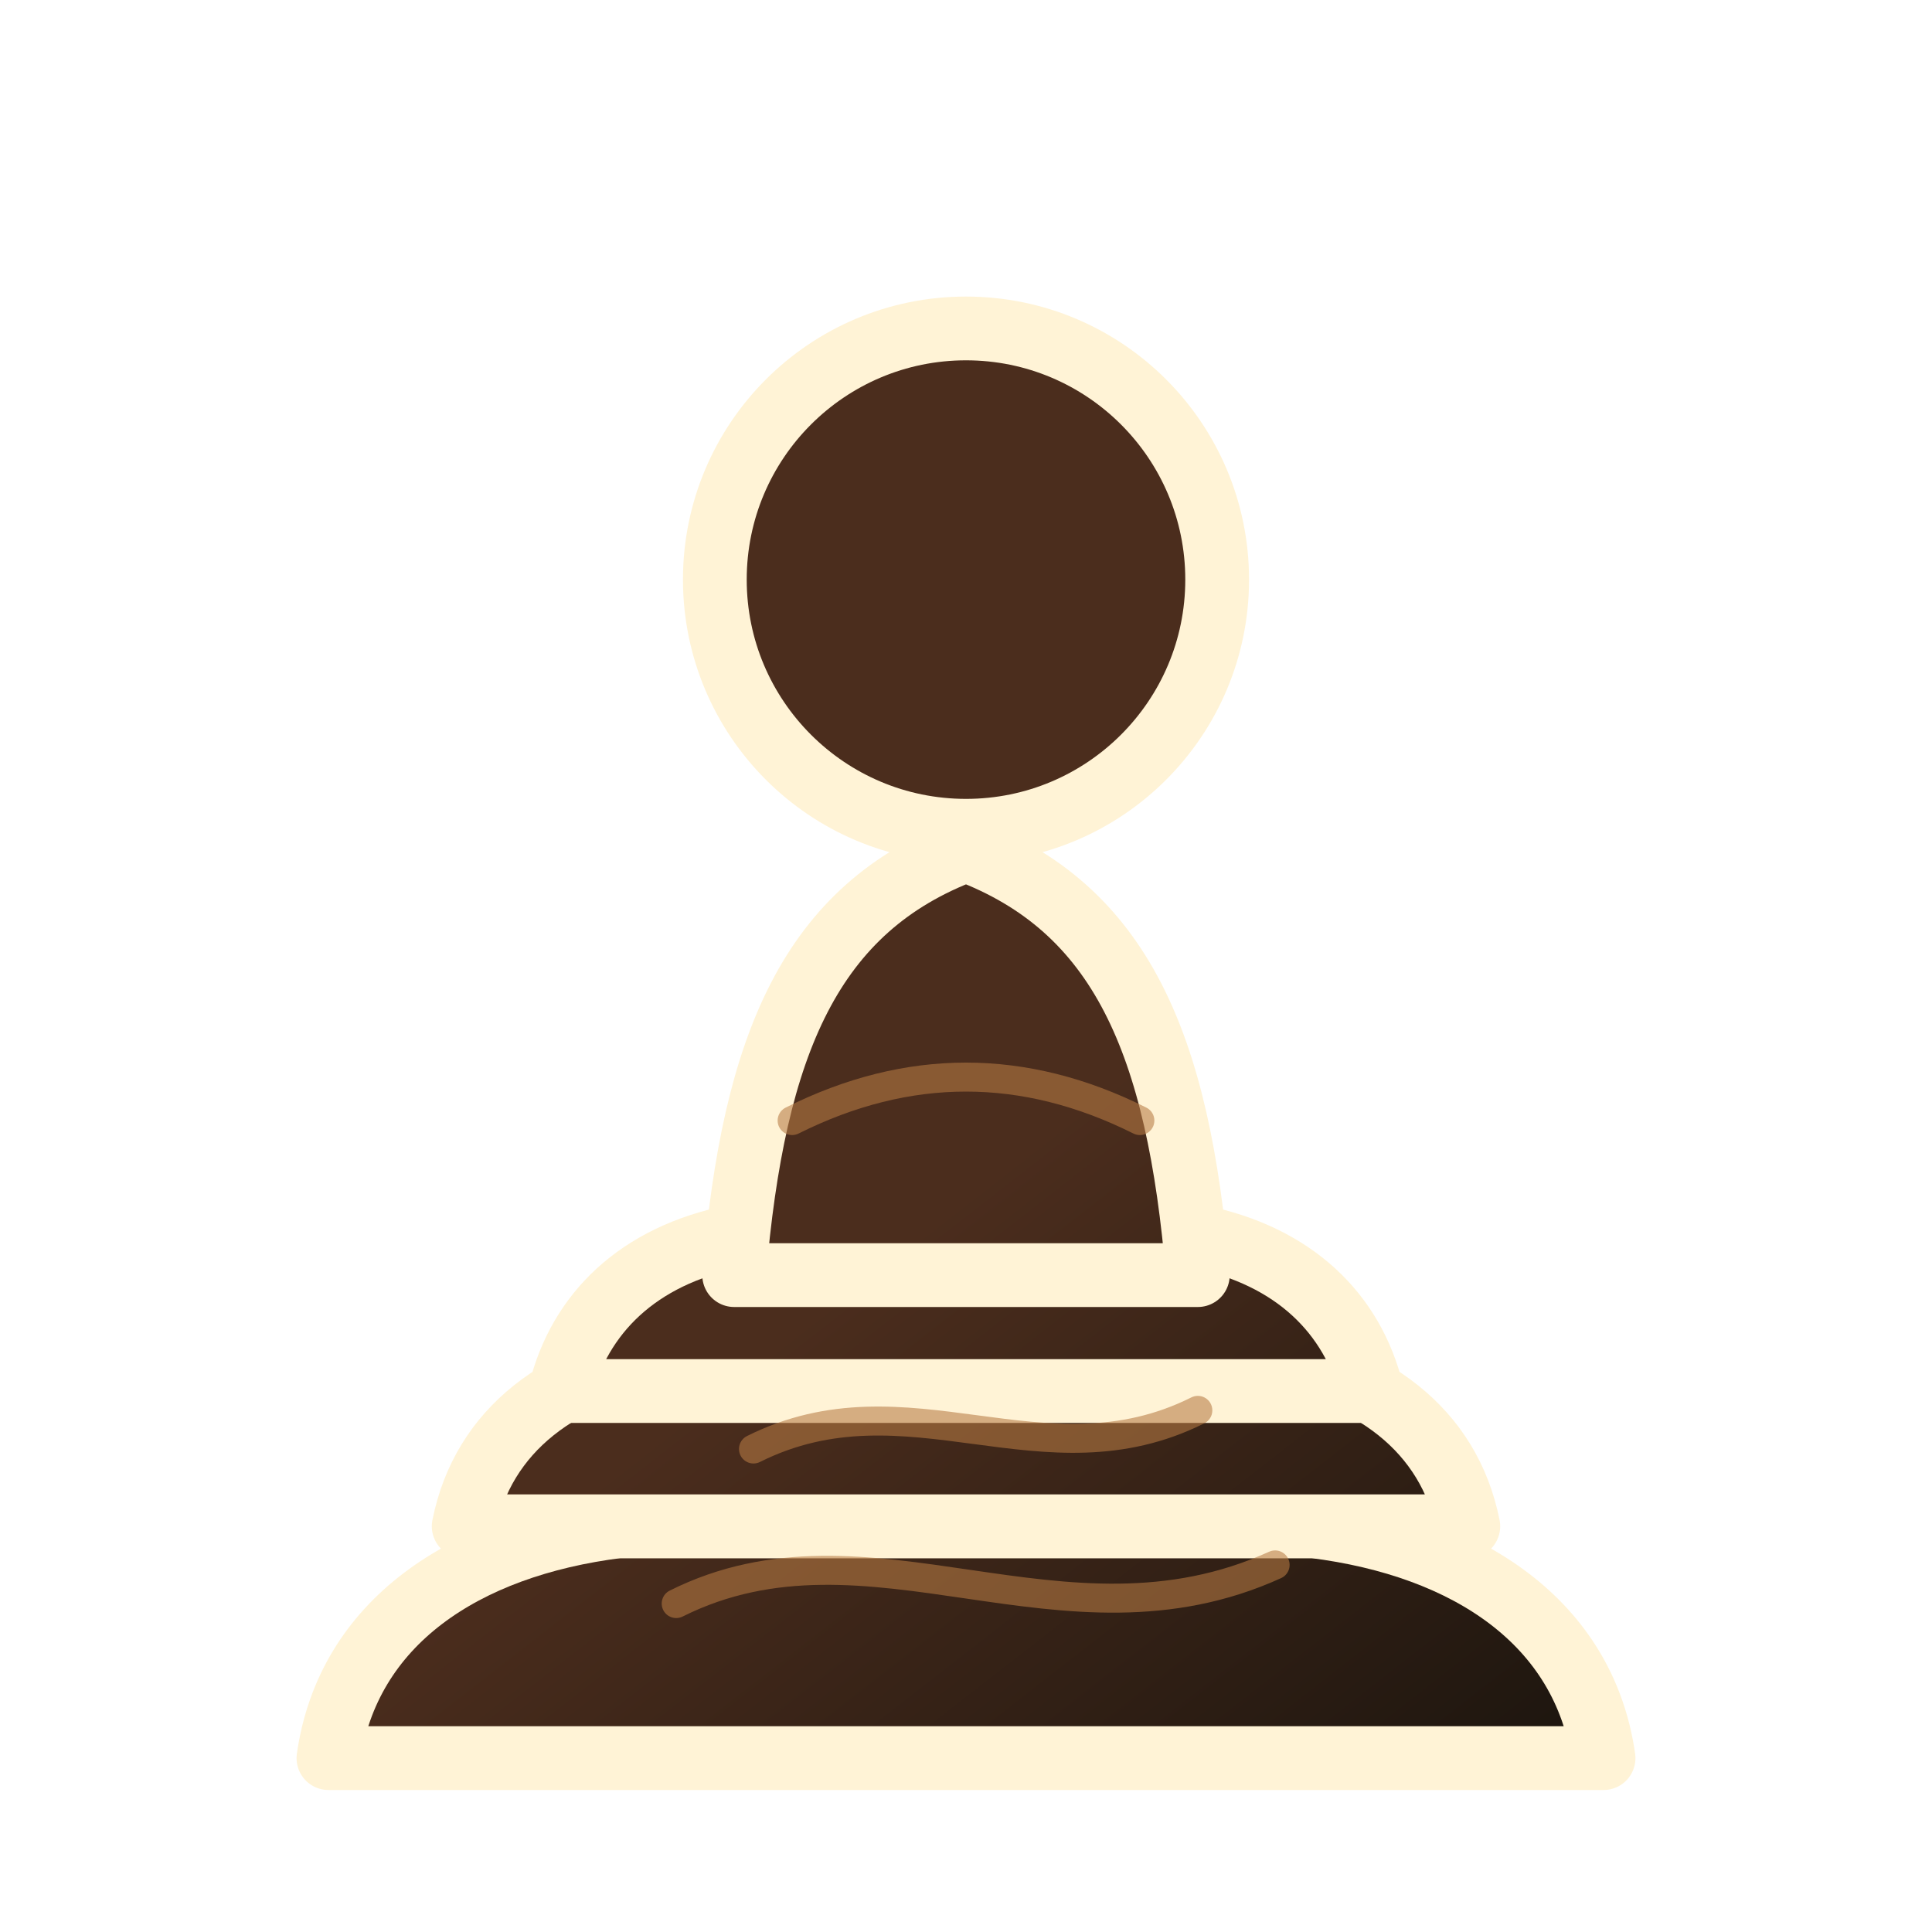
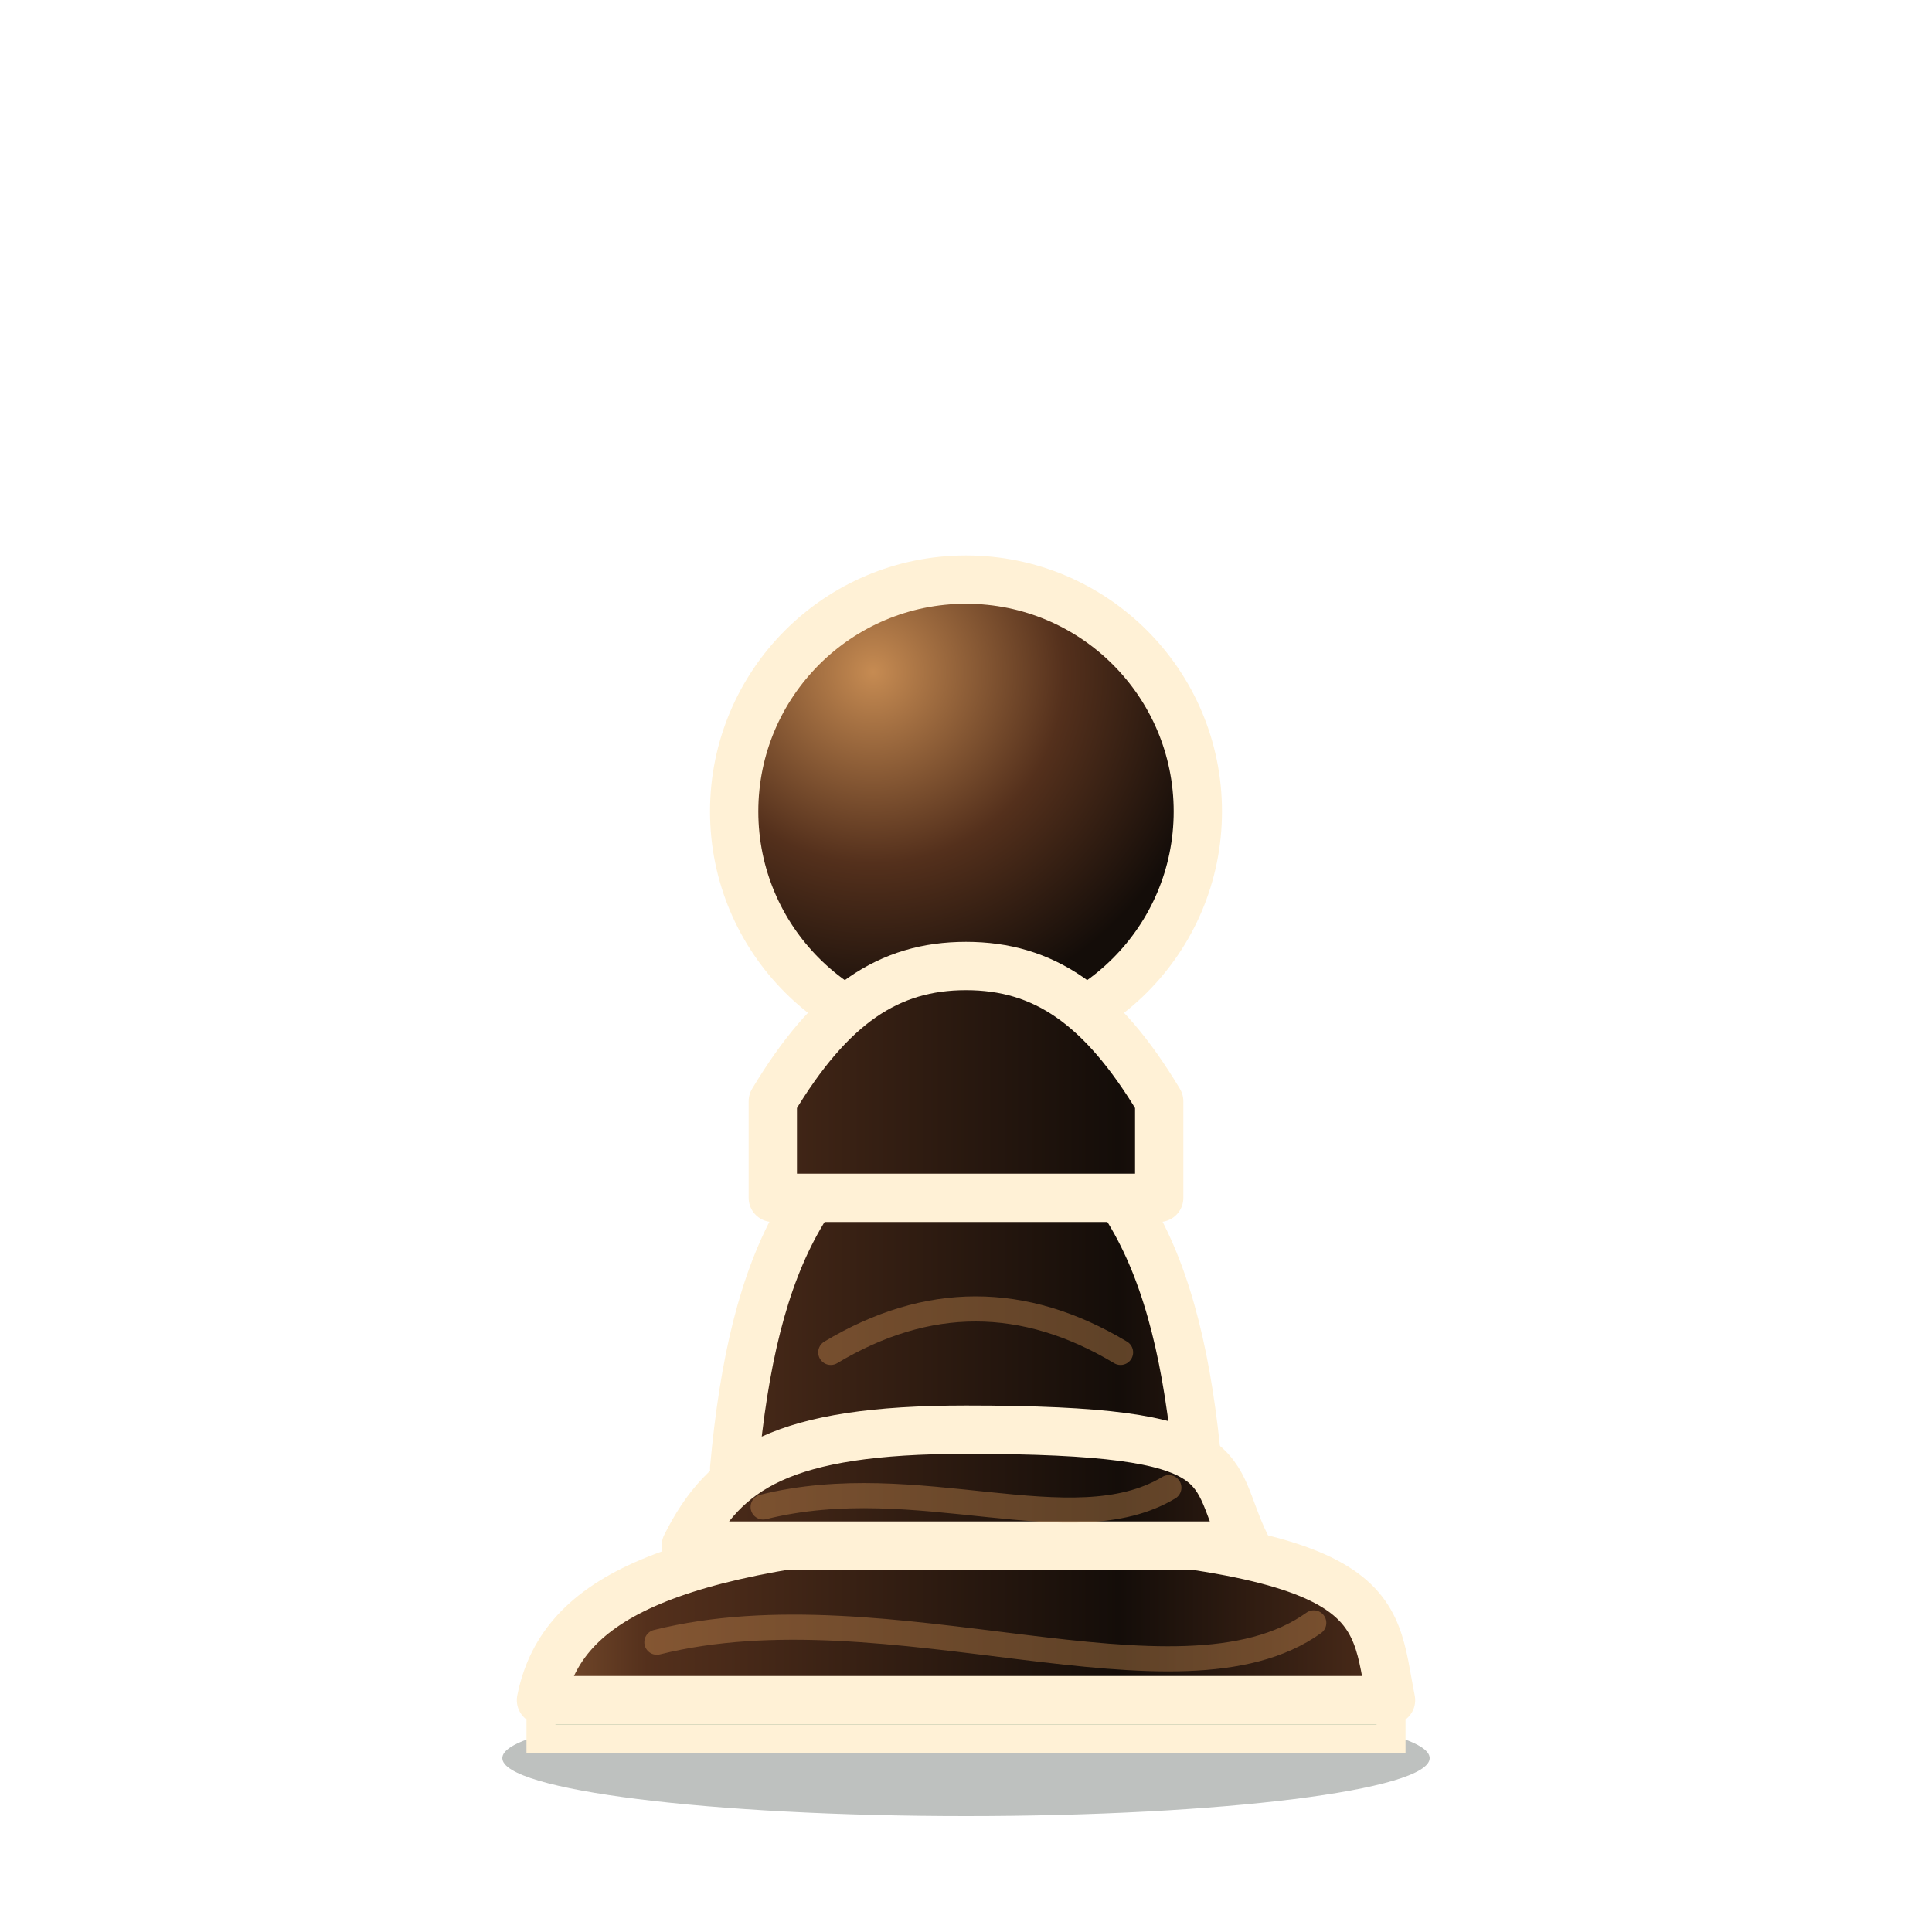
- <svg xmlns="http://www.w3.org/2000/svg" viewBox="0 0 100 100" role="img" aria-label="pieza oscura de ajedrez">
+ <svg xmlns="http://www.w3.org/2000/svg" viewBox="0 0 100 100" role="img" aria-label="negra p">
  <defs>
-     <linearGradient id="bp-wood" x1="18" y1="15" x2="78" y2="92" gradientUnits="userSpaceOnUse">
-       <stop stop-color="#4B2D1D" />
-       <stop offset=".58" stop-color="#4B2D1D" />
-       <stop offset="1" stop-color="#1E160F" />
+     <linearGradient id="bp-wood" x1="17" y1="0" x2="83" y2="0" gradientUnits="userSpaceOnUse">
+       <stop stop-color="#C68B52" />
+       <stop offset=".25" stop-color="#54301C" />
+       <stop offset=".62" stop-color="#140D09" />
+       <stop offset=".86" stop-color="#54301C" />
+       <stop offset="1" stop-color="#C68B52" />
    </linearGradient>
-     <style>.body{fill:url(#bp-wood);stroke:#FFF3D6;stroke-width:3.3;stroke-linejoin:round;stroke-linecap:round}.edge{stroke:#FFF3D6;stroke-width:4;stroke-linecap:round;stroke-linejoin:round}.grain{stroke:#B77A43;stroke-width:1.5;opacity:.58;stroke-linecap:round}</style>
+     <radialGradient id="bp-head" cx="30%" cy="20%" r="75%">
+       <stop stop-color="#C68B52" />
+       <stop offset=".55" stop-color="#54301C" />
+       <stop offset="1" stop-color="#140D09" />
+     </radialGradient>
+     <style>.wood{fill:url(#bp-wood)}.head{fill:url(#bp-head)}.edge{stroke:#FFF1D6;stroke-width:2.5;stroke-linejoin:round;stroke-linecap:round}.grain{fill:none;stroke:#C68B52;stroke-width:1.3;stroke-linecap:round;opacity:.42}.felt{fill:#477D62;stroke:#FFF1D6;stroke-width:1.5}.cross{stroke:#FFF1D6;stroke-width:4}.cut{stroke:#FFF1D6;stroke-width:3}</style>
  </defs>
-   <g class="body">
-     <path d="M17 91c1-7 7-11 15-12h36c8 1 14 5 15 12H17Z" />
-     <path d="M24 79c1-5 5-8 11-9h30c6 1 10 4 11 9H24Z" />
-     <path d="M29 72c1-4 4-7 9-8h24c5 1 8 4 9 8H29Z" />
-     <path d="M38 66c1-12 4-19 12-22 8 3 11 10 12 22H38Z" />
-     <circle cx="50" cy="30" r="13" />
-     <path d="M41 58c6-3 12-3 18 0" fill="none" class="grain" />
-     <path d="M35 83c10-5 20 3 31-2M39 75c8-4 15 2 23-2" fill="none" class="grain" />
-   </g>
+   <path class="wood edge" d="M38 76c1-11 4-17 12-20 8 3 11 9 12 20H38z" />
+   <circle class="head edge" cx="50" cy="42" r="12" />
+   <path class="wood edge" d="M40 57c3-5 6-7 10-7s7 2 10 7v5H40z" />
+   <path d="M43 70c5-3 10-3 15 0" class="grain" />
+   <ellipse cx="50" cy="91" rx="24" ry="3" fill="#142018" opacity=".28" />
+   <path class="felt" d="M28 87c2-5 7-7 44 0v3H28z" />
+   <path class="wood edge" d="M28 88c1-5 6-8 22 -9h0c22 1 21 4 22 9H28z" />
+   <path class="wood edge" d="M35.5 80c2-4 5-6 14.5 -6h0c14.5 0 12.5 2 14.5 6H35.5z" />
+   <path d="M34 85c12-3 27 4 34 -1M39.5 78c8-2 16 2 21 -1" class="grain" />
</svg>
